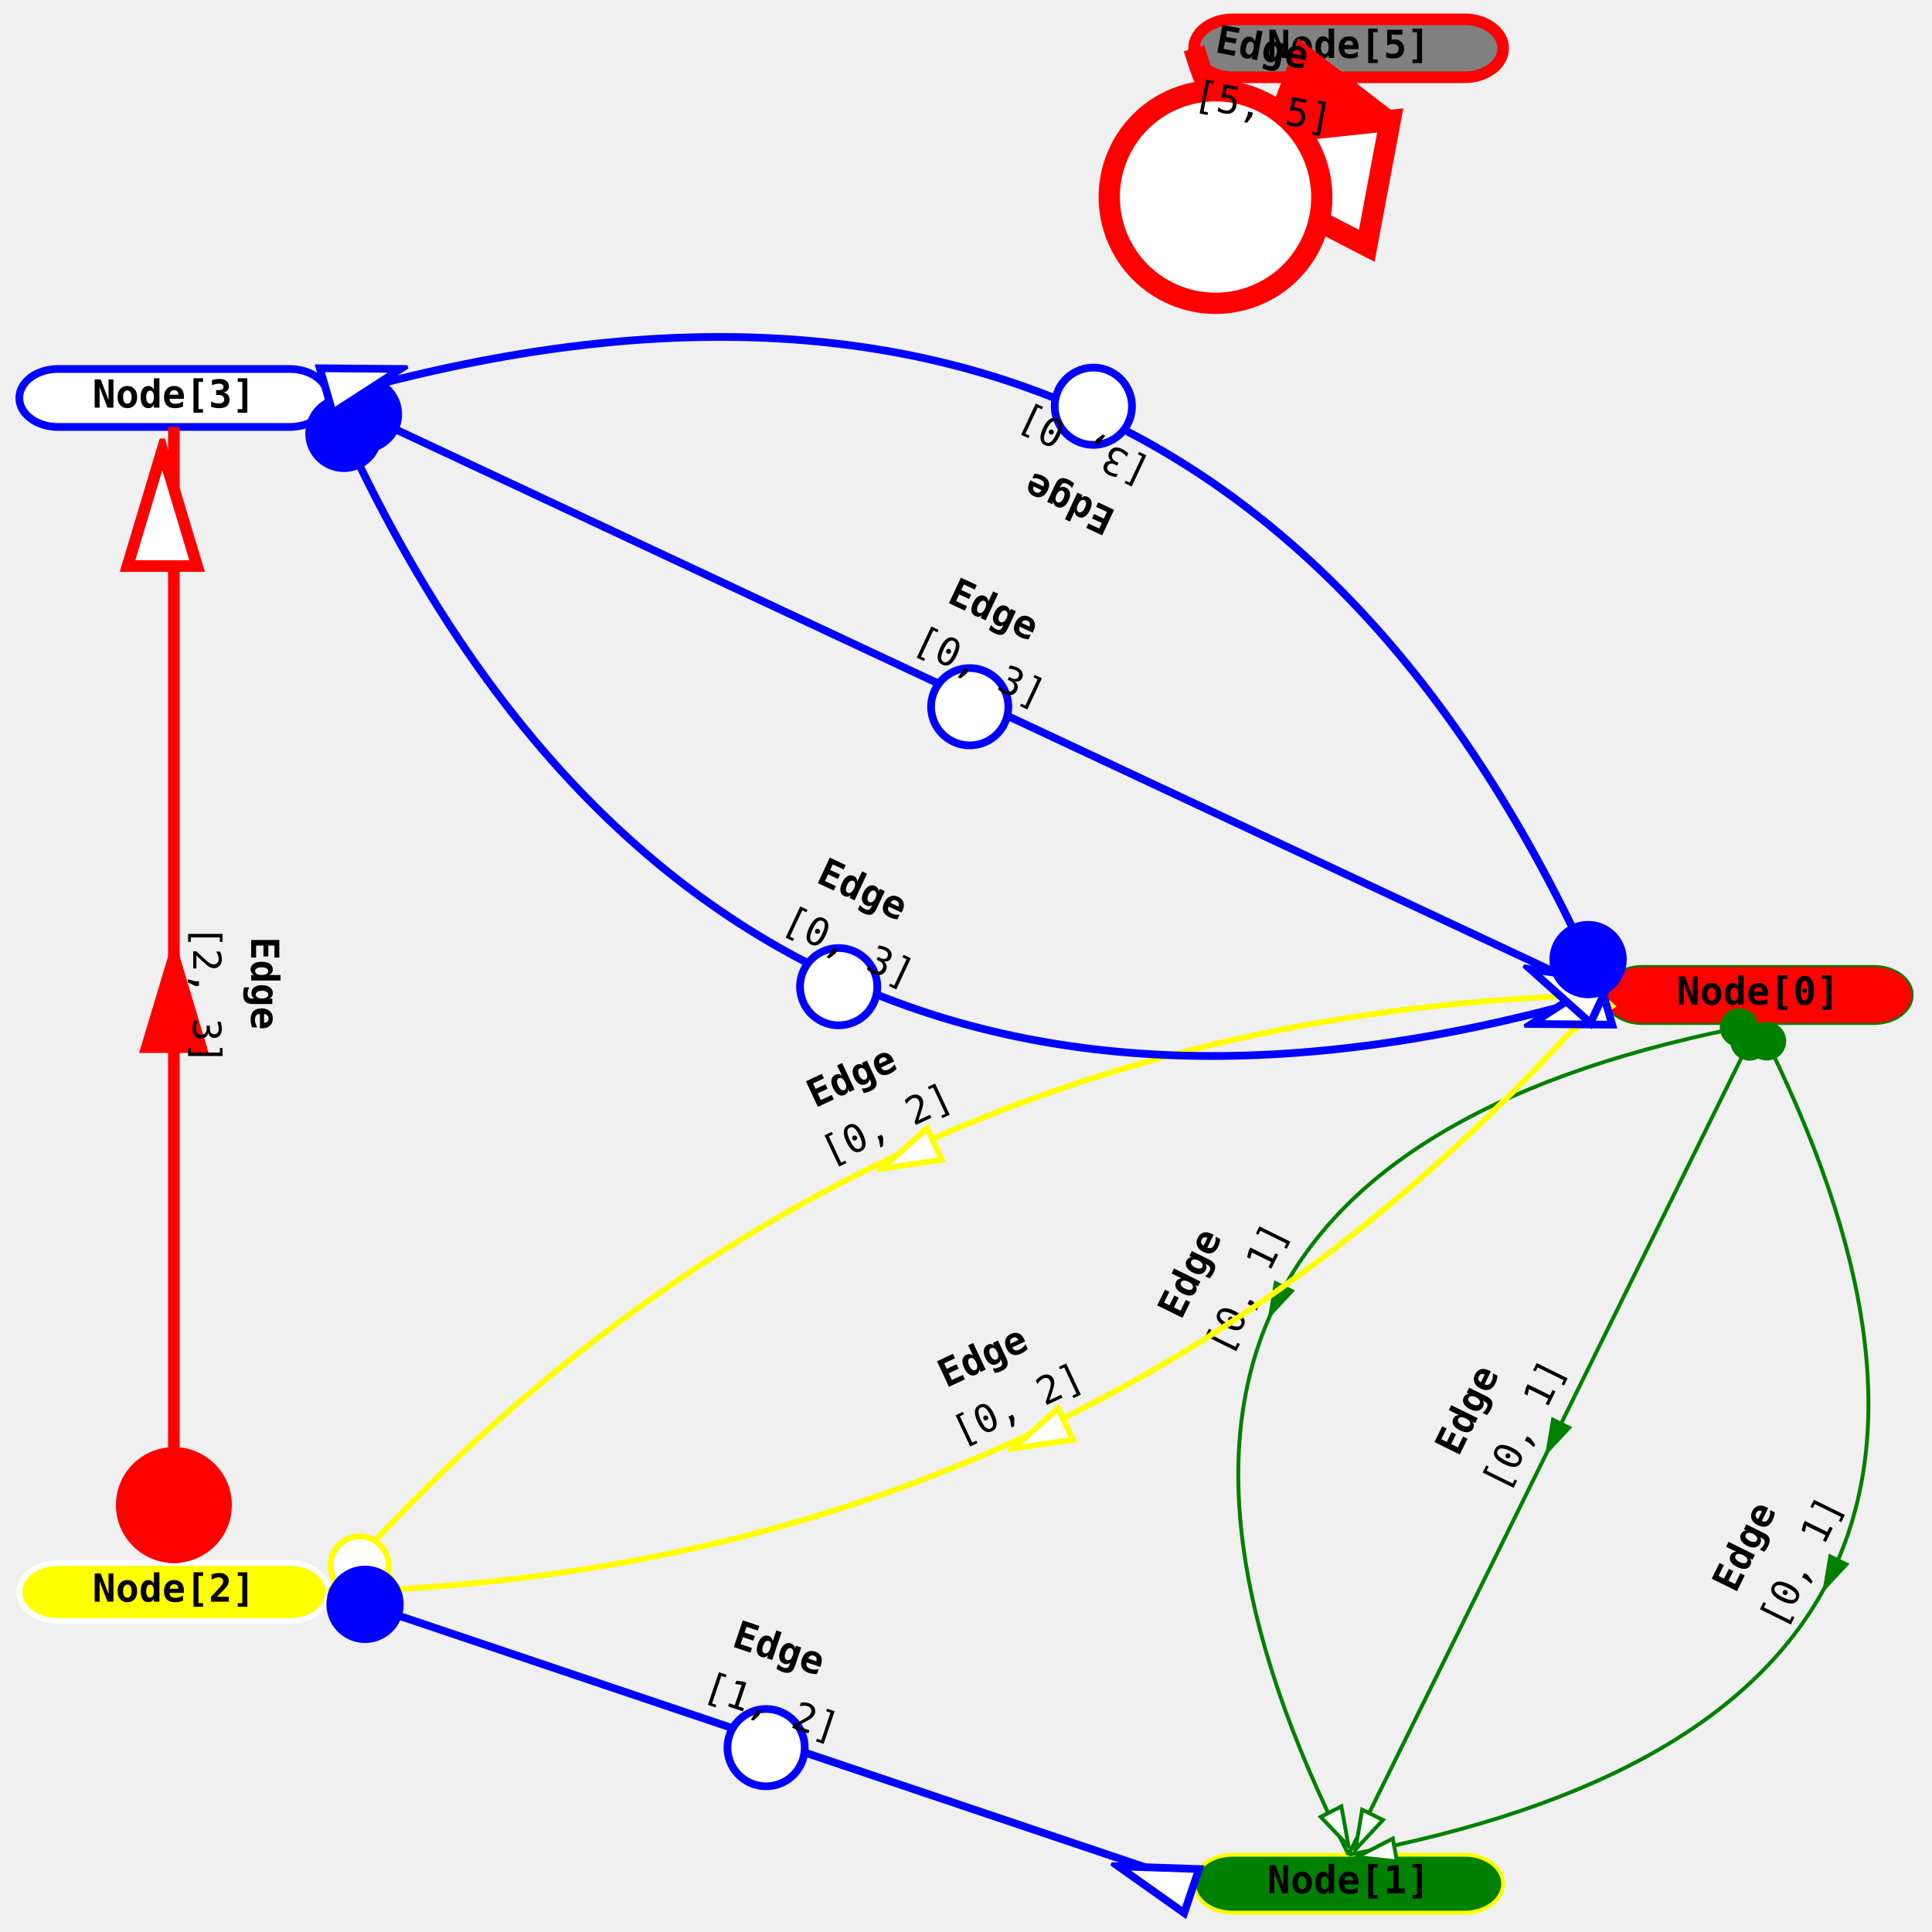
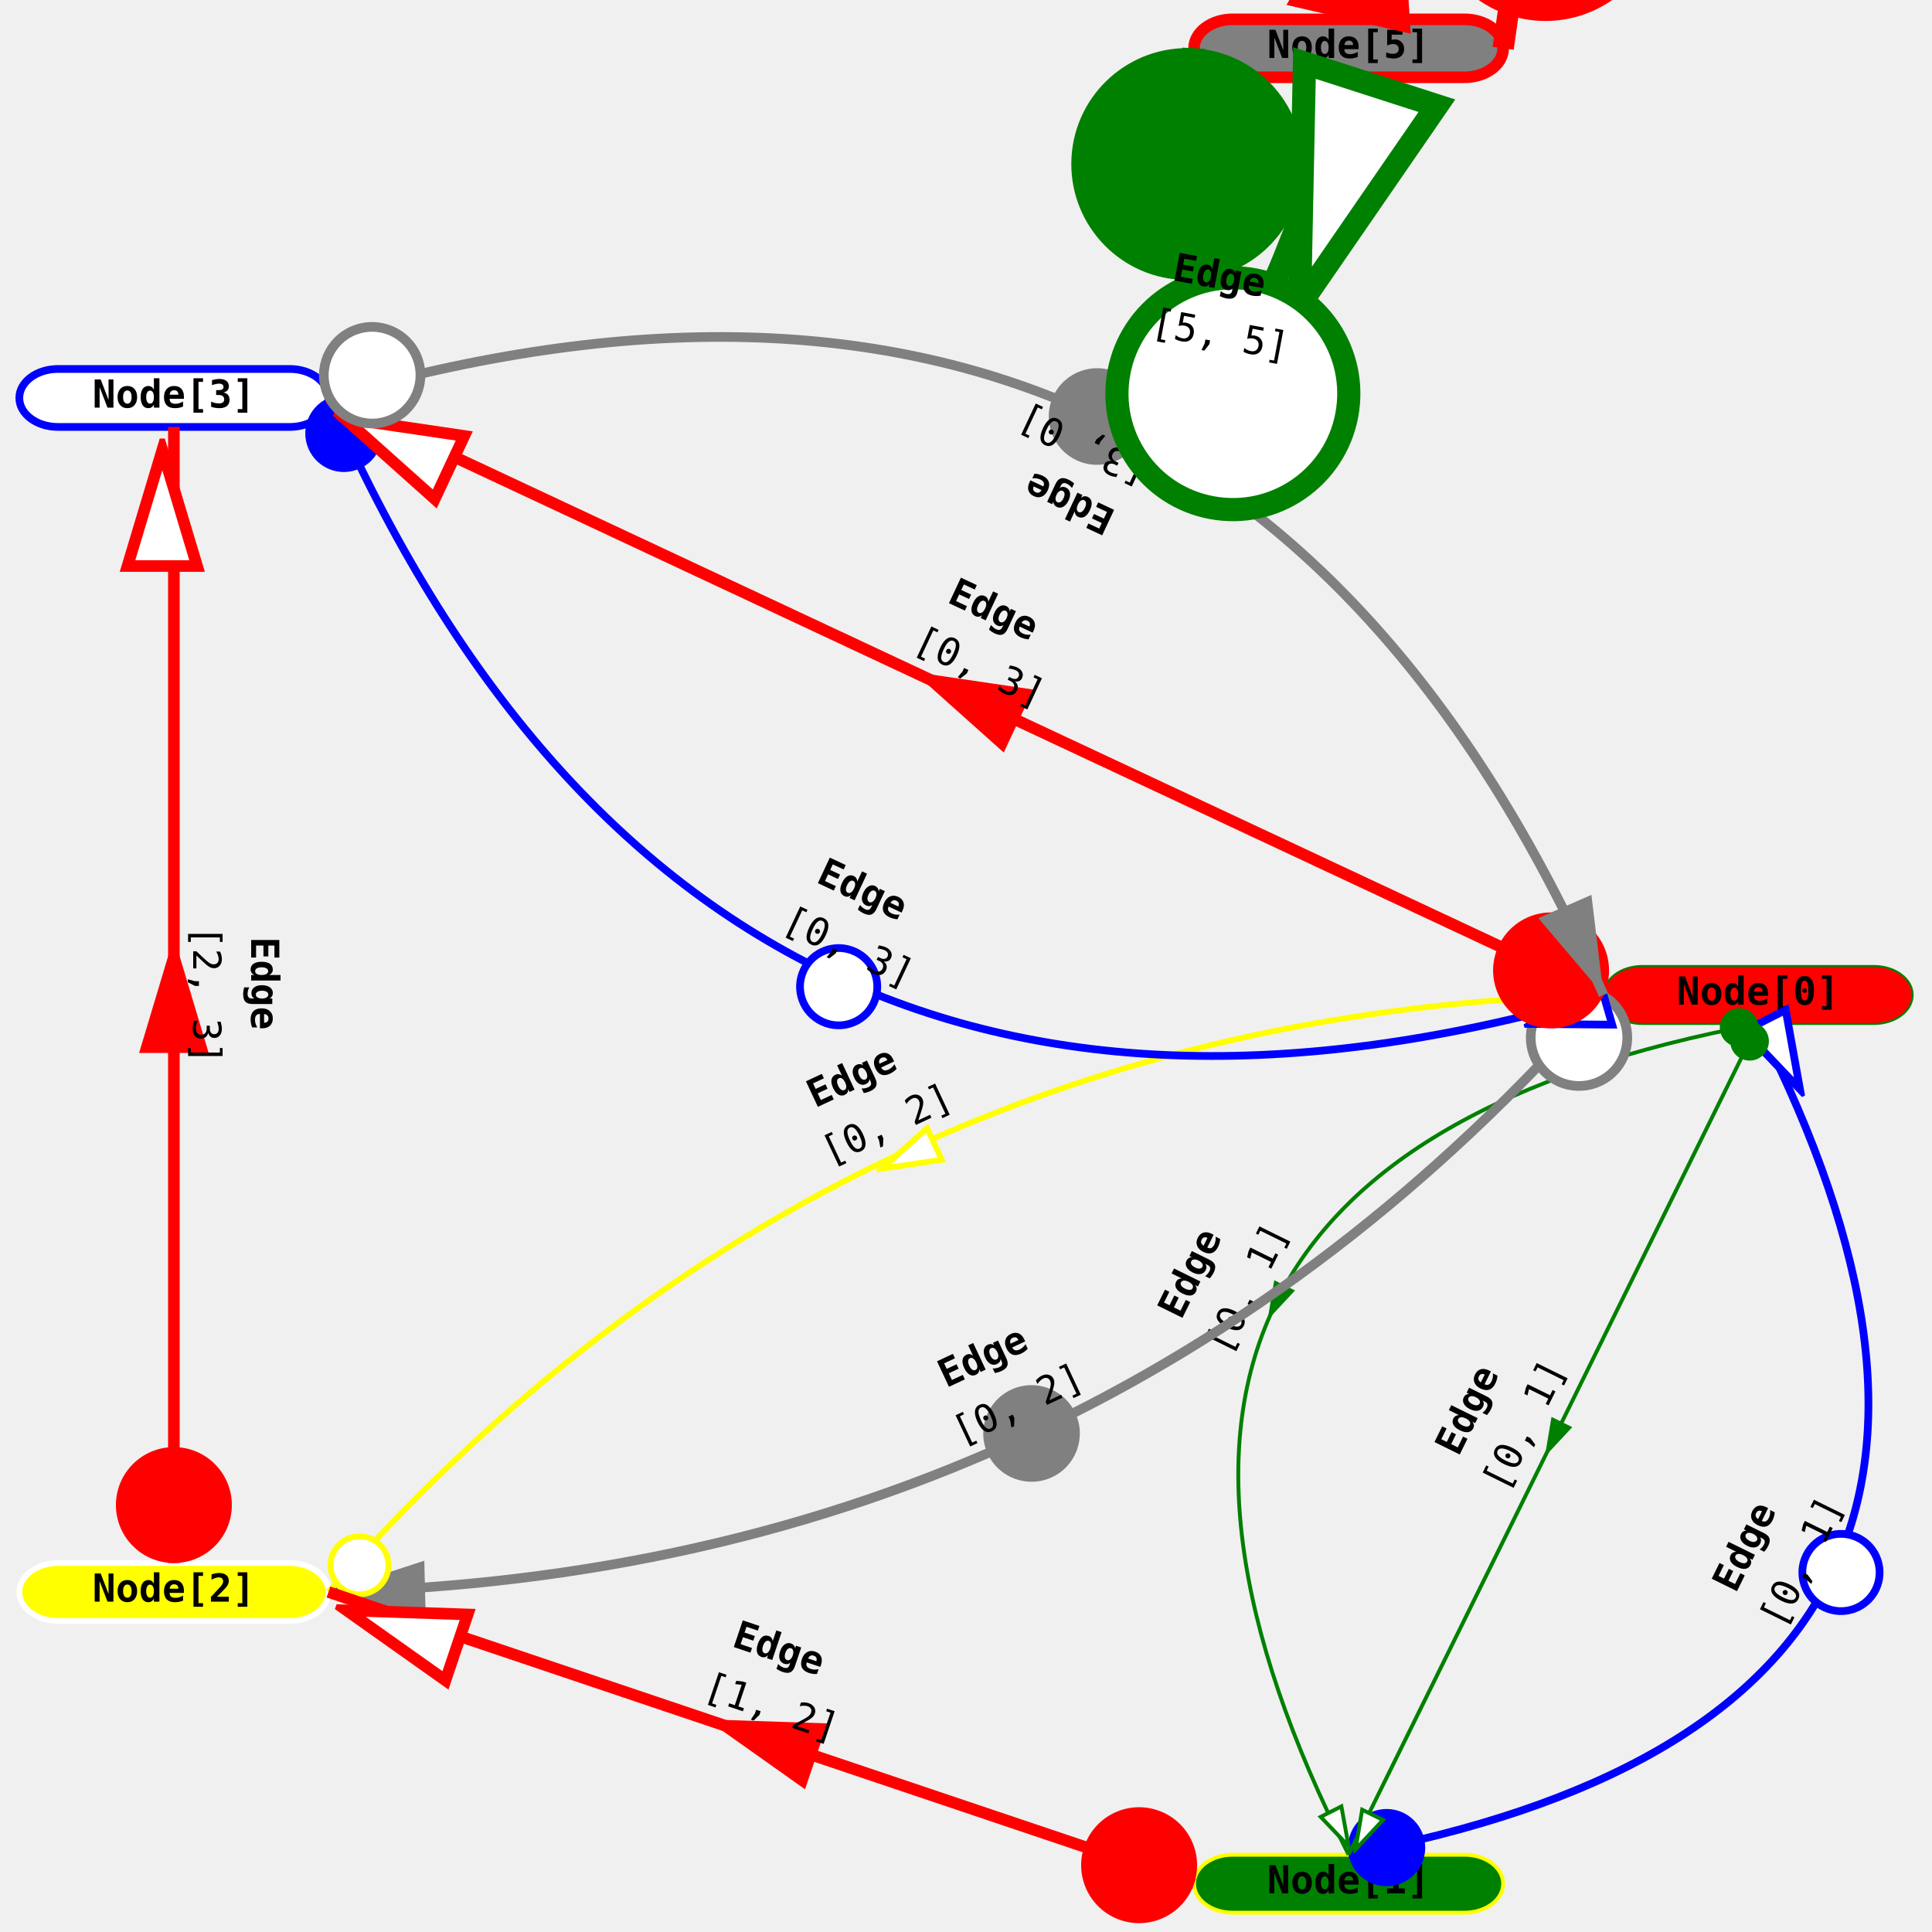
<svg xmlns="http://www.w3.org/2000/svg" baseProfile="full" height="800px" preserveAspectRatio="xMidYMid meet" version="1.1" viewBox="0,0,1000.0,1000.0" width="800px">
  <defs>
-     <marker id="id1" markerHeight="10.0" markerUnits="strokeWidth" markerWidth="10.0" orient="auto" refX="5.0" refY="5.0" viewBox="0,0,10.0,10.0">
-       <polygon fill="green" points="0,2.0 10.0,5.0 0,8.0" stroke="none" />
-     </marker>
-     <marker id="id2" markerHeight="10.0" markerUnits="strokeWidth" markerWidth="10.0" orient="auto" refX="0.0" refY="5.0" viewBox="0,0,10.0,10.0">
-       <circle cx="5.0" cy="5.0" fill="green" r="5.0" stroke="none" />
-     </marker>
-     <marker id="id3" markerHeight="12.0" markerUnits="strokeWidth" markerWidth="12.0" orient="auto" refX="12.0" refY="6.0" viewBox="-1.0,-1.0,12.0,12.0">
-       <polygon fill="white" points="0,2.0 10.0,5.0 0,8.0" stroke="green" stroke-linecap="round" stroke-width="1.0" />
+     <marker id="id1" markerHeight="12.0" markerUnits="strokeWidth" markerWidth="12.0" orient="auto" refX="6.0" refY="6.0" viewBox="-1.0,-1.0,12.0,12.0">
+       <circle cx="5.0" cy="5.0" fill="white" r="5.0" stroke="blue" stroke-width="1.0" />
+     </marker>
+     <marker id="id2" markerHeight="12.0" markerUnits="strokeWidth" markerWidth="12.0" orient="auto" refX="0.0" refY="6.0" viewBox="-1.0,-1.0,12.0,12.0">
+       <polygon fill="white" points="0,2.0 10.0,5.0 0,8.0" stroke="blue" stroke-linecap="round" stroke-width="1.0" />
+     </marker>
+     <marker id="id3" markerHeight="10.0" markerUnits="strokeWidth" markerWidth="10.0" orient="auto" refX="10.0" refY="5.0" viewBox="0,0,10.0,10.0">
+       <circle cx="5.0" cy="5.0" fill="blue" r="5.0" stroke="none" />
    </marker>
    <marker id="id4" markerHeight="10.0" markerUnits="strokeWidth" markerWidth="10.0" orient="auto" refX="5.0" refY="5.0" viewBox="0,0,10.0,10.0">
      <polygon fill="green" points="0,2.0 10.0,5.0 0,8.0" stroke="none" />
    </marker>
    <marker id="id5" markerHeight="10.0" markerUnits="strokeWidth" markerWidth="10.0" orient="auto" refX="0.0" refY="5.0" viewBox="0,0,10.0,10.0">
      <circle cx="5.0" cy="5.0" fill="green" r="5.0" stroke="none" />
    </marker>
    <marker id="id6" markerHeight="12.0" markerUnits="strokeWidth" markerWidth="12.0" orient="auto" refX="12.0" refY="6.0" viewBox="-1.0,-1.0,12.0,12.0">
      <polygon fill="white" points="0,2.0 10.0,5.0 0,8.0" stroke="green" stroke-linecap="round" stroke-width="1.0" />
    </marker>
    <marker id="id7" markerHeight="10.0" markerUnits="strokeWidth" markerWidth="10.0" orient="auto" refX="5.0" refY="5.0" viewBox="0,0,10.0,10.0">
      <polygon fill="green" points="0,2.0 10.0,5.0 0,8.0" stroke="none" />
    </marker>
    <marker id="id8" markerHeight="10.0" markerUnits="strokeWidth" markerWidth="10.0" orient="auto" refX="0.0" refY="5.0" viewBox="0,0,10.0,10.0">
      <circle cx="5.0" cy="5.0" fill="green" r="5.0" stroke="none" />
    </marker>
    <marker id="id9" markerHeight="12.0" markerUnits="strokeWidth" markerWidth="12.0" orient="auto" refX="12.0" refY="6.0" viewBox="-1.0,-1.0,12.0,12.0">
      <polygon fill="white" points="0,2.0 10.0,5.0 0,8.0" stroke="green" stroke-linecap="round" stroke-width="1.0" />
    </marker>
-     <marker id="id10" markerHeight="12.0" markerUnits="strokeWidth" markerWidth="12.0" orient="auto" refX="6.0" refY="6.0" viewBox="-1.0,-1.0,12.0,12.0">
-       <polygon fill="white" points="0,2.0 10.0,5.0 0,8.0" stroke="yellow" stroke-linecap="round" stroke-width="1.0" />
-     </marker>
-     <marker id="id11" markerHeight="10.0" markerUnits="strokeWidth" markerWidth="10.0" orient="auto" refX="0.0" refY="5.0" viewBox="0,0,10.0,10.0">
-       <polygon fill="yellow" points="0,2.0 10.0,5.0 0,8.0" stroke="none" />
-     </marker>
-     <marker id="id12" markerHeight="12.0" markerUnits="strokeWidth" markerWidth="12.0" orient="auto" refX="12.0" refY="6.0" viewBox="-1.0,-1.0,12.0,12.0">
-       <circle cx="5.0" cy="5.0" fill="white" r="5.0" stroke="yellow" stroke-width="1.0" />
+     <marker id="id10" markerHeight="10.0" markerUnits="strokeWidth" markerWidth="10.0" orient="auto" refX="5.0" refY="5.0" viewBox="0,0,10.0,10.0">
+       <circle cx="5.0" cy="5.0" fill="gray" r="5.0" stroke="none" />
+     </marker>
+     <marker id="id11" markerHeight="12.0" markerUnits="strokeWidth" markerWidth="12.0" orient="auto" refX="0.0" refY="6.0" viewBox="-1.0,-1.0,12.0,12.0">
+       <circle cx="5.0" cy="5.0" fill="white" r="5.0" stroke="gray" stroke-width="1.0" />
+     </marker>
+     <marker id="id12" markerHeight="10.0" markerUnits="strokeWidth" markerWidth="10.0" orient="auto" refX="10.0" refY="5.0" viewBox="0,0,10.0,10.0">
+       <polygon fill="gray" points="0,2.0 10.0,5.0 0,8.0" stroke="none" />
    </marker>
    <marker id="id13" markerHeight="12.0" markerUnits="strokeWidth" markerWidth="12.0" orient="auto" refX="6.0" refY="6.0" viewBox="-1.0,-1.0,12.0,12.0">
      <polygon fill="white" points="0,2.0 10.0,5.0 0,8.0" stroke="yellow" stroke-linecap="round" stroke-width="1.0" />
    </marker>
    <marker id="id14" markerHeight="10.0" markerUnits="strokeWidth" markerWidth="10.0" orient="auto" refX="0.0" refY="5.0" viewBox="0,0,10.0,10.0">
      <polygon fill="yellow" points="0,2.0 10.0,5.0 0,8.0" stroke="none" />
    </marker>
    <marker id="id15" markerHeight="12.0" markerUnits="strokeWidth" markerWidth="12.0" orient="auto" refX="12.0" refY="6.0" viewBox="-1.0,-1.0,12.0,12.0">
      <circle cx="5.0" cy="5.0" fill="white" r="5.0" stroke="yellow" stroke-width="1.0" />
    </marker>
    <marker id="id16" markerHeight="12.0" markerUnits="strokeWidth" markerWidth="12.0" orient="auto" refX="6.0" refY="6.0" viewBox="-1.0,-1.0,12.0,12.0">
      <circle cx="5.0" cy="5.0" fill="white" r="5.0" stroke="blue" stroke-width="1.0" />
    </marker>
    <marker id="id17" markerHeight="12.0" markerUnits="strokeWidth" markerWidth="12.0" orient="auto" refX="0.0" refY="6.0" viewBox="-1.0,-1.0,12.0,12.0">
      <polygon fill="white" points="0,2.0 10.0,5.0 0,8.0" stroke="blue" stroke-linecap="round" stroke-width="1.0" />
    </marker>
    <marker id="id18" markerHeight="10.0" markerUnits="strokeWidth" markerWidth="10.0" orient="auto" refX="10.0" refY="5.0" viewBox="0,0,10.0,10.0">
      <circle cx="5.0" cy="5.0" fill="blue" r="5.0" stroke="none" />
    </marker>
-     <marker id="id19" markerHeight="12.0" markerUnits="strokeWidth" markerWidth="12.0" orient="auto" refX="6.0" refY="6.0" viewBox="-1.0,-1.0,12.0,12.0">
-       <circle cx="5.0" cy="5.0" fill="white" r="5.0" stroke="blue" stroke-width="1.0" />
-     </marker>
-     <marker id="id20" markerHeight="12.0" markerUnits="strokeWidth" markerWidth="12.0" orient="auto" refX="0.0" refY="6.0" viewBox="-1.0,-1.0,12.0,12.0">
-       <polygon fill="white" points="0,2.0 10.0,5.0 0,8.0" stroke="blue" stroke-linecap="round" stroke-width="1.0" />
-     </marker>
-     <marker id="id21" markerHeight="10.0" markerUnits="strokeWidth" markerWidth="10.0" orient="auto" refX="10.0" refY="5.0" viewBox="0,0,10.0,10.0">
-       <circle cx="5.0" cy="5.0" fill="blue" r="5.0" stroke="none" />
-     </marker>
-     <marker id="id22" markerHeight="12.0" markerUnits="strokeWidth" markerWidth="12.0" orient="auto" refX="6.0" refY="6.0" viewBox="-1.0,-1.0,12.0,12.0">
-       <circle cx="5.0" cy="5.0" fill="white" r="5.0" stroke="blue" stroke-width="1.0" />
-     </marker>
-     <marker id="id23" markerHeight="12.0" markerUnits="strokeWidth" markerWidth="12.0" orient="auto" refX="0.0" refY="6.0" viewBox="-1.0,-1.0,12.0,12.0">
-       <polygon fill="white" points="0,2.0 10.0,5.0 0,8.0" stroke="blue" stroke-linecap="round" stroke-width="1.0" />
-     </marker>
-     <marker id="id24" markerHeight="10.0" markerUnits="strokeWidth" markerWidth="10.0" orient="auto" refX="10.0" refY="5.0" viewBox="0,0,10.0,10.0">
-       <circle cx="5.0" cy="5.0" fill="blue" r="5.0" stroke="none" />
+     <marker id="id19" markerHeight="10.0" markerUnits="strokeWidth" markerWidth="10.0" orient="auto" refX="5.0" refY="5.0" viewBox="0,0,10.0,10.0">
+       <polygon fill="red" points="0,2.0 10.0,5.0 0,8.0" stroke="none" />
+     </marker>
+     <marker id="id20" markerHeight="10.0" markerUnits="strokeWidth" markerWidth="10.0" orient="auto" refX="0.0" refY="5.0" viewBox="0,0,10.0,10.0">
+       <circle cx="5.0" cy="5.0" fill="red" r="5.0" stroke="none" />
+     </marker>
+     <marker id="id21" markerHeight="12.0" markerUnits="strokeWidth" markerWidth="12.0" orient="auto" refX="12.0" refY="6.0" viewBox="-1.0,-1.0,12.0,12.0">
+       <polygon fill="white" points="0,2.0 10.0,5.0 0,8.0" stroke="red" stroke-linecap="round" stroke-width="1.0" />
+     </marker>
+     <marker id="id22" markerHeight="10.0" markerUnits="strokeWidth" markerWidth="10.0" orient="auto" refX="5.0" refY="5.0" viewBox="0,0,10.0,10.0">
+       <polygon fill="red" points="0,2.0 10.0,5.0 0,8.0" stroke="none" />
+     </marker>
+     <marker id="id23" markerHeight="10.0" markerUnits="strokeWidth" markerWidth="10.0" orient="auto" refX="0.0" refY="5.0" viewBox="0,0,10.0,10.0">
+       <circle cx="5.0" cy="5.0" fill="red" r="5.0" stroke="none" />
+     </marker>
+     <marker id="id24" markerHeight="12.0" markerUnits="strokeWidth" markerWidth="12.0" orient="auto" refX="12.0" refY="6.0" viewBox="-1.0,-1.0,12.0,12.0">
+       <polygon fill="white" points="0,2.0 10.0,5.0 0,8.0" stroke="red" stroke-linecap="round" stroke-width="1.0" />
    </marker>
    <marker id="id25" markerHeight="10.0" markerUnits="strokeWidth" markerWidth="10.0" orient="auto" refX="5.0" refY="5.0" viewBox="0,0,10.0,10.0">
      <polygon fill="red" points="0,2.0 10.0,5.0 0,8.0" stroke="none" />
    </marker>
    <marker id="id26" markerHeight="10.0" markerUnits="strokeWidth" markerWidth="10.0" orient="auto" refX="0.0" refY="5.0" viewBox="0,0,10.0,10.0">
      <circle cx="5.0" cy="5.0" fill="red" r="5.0" stroke="none" />
    </marker>
    <marker id="id27" markerHeight="12.0" markerUnits="strokeWidth" markerWidth="12.0" orient="auto" refX="12.0" refY="6.0" viewBox="-1.0,-1.0,12.0,12.0">
      <polygon fill="white" points="0,2.0 10.0,5.0 0,8.0" stroke="red" stroke-linecap="round" stroke-width="1.0" />
    </marker>
-     <marker id="id28" markerHeight="12.0" markerUnits="strokeWidth" markerWidth="12.0" orient="auto" refX="6.0" refY="6.0" viewBox="-1.0,-1.0,12.0,12.0">
-       <circle cx="5.0" cy="5.0" fill="white" r="5.0" stroke="blue" stroke-width="1.0" />
+     <marker id="id28" markerHeight="10.0" markerUnits="strokeWidth" markerWidth="10.0" orient="auto" refX="5.0" refY="5.0" viewBox="0,0,10.0,10.0">
+       <circle cx="5.0" cy="5.0" fill="gray" r="5.0" stroke="none" />
    </marker>
    <marker id="id29" markerHeight="12.0" markerUnits="strokeWidth" markerWidth="12.0" orient="auto" refX="0.0" refY="6.0" viewBox="-1.0,-1.0,12.0,12.0">
-       <polygon fill="white" points="0,2.0 10.0,5.0 0,8.0" stroke="blue" stroke-linecap="round" stroke-width="1.0" />
+       <circle cx="5.0" cy="5.0" fill="white" r="5.0" stroke="gray" stroke-width="1.0" />
    </marker>
    <marker id="id30" markerHeight="10.0" markerUnits="strokeWidth" markerWidth="10.0" orient="auto" refX="10.0" refY="5.0" viewBox="0,0,10.0,10.0">
-       <circle cx="5.0" cy="5.0" fill="blue" r="5.0" stroke="none" />
+       <polygon fill="gray" points="0,2.0 10.0,5.0 0,8.0" stroke="none" />
    </marker>
    <marker id="id31" markerHeight="12.0" markerUnits="strokeWidth" markerWidth="12.0" orient="auto" refX="6.0" refY="6.0" viewBox="-1.0,-1.0,12.0,12.0">
      <polygon fill="white" points="0,2.0 10.0,5.0 0,8.0" stroke="red" stroke-linecap="round" stroke-width="1.0" />
    </marker>
    <marker id="id32" markerHeight="10.0" markerUnits="strokeWidth" markerWidth="10.0" orient="auto" refX="0.0" refY="5.0" viewBox="0,0,10.0,10.0">
      <polygon fill="red" points="0,2.0 10.0,5.0 0,8.0" stroke="none" />
    </marker>
    <marker id="id33" markerHeight="12.0" markerUnits="strokeWidth" markerWidth="12.0" orient="auto" refX="12.0" refY="6.0" viewBox="-1.0,-1.0,12.0,12.0">
      <circle cx="5.0" cy="5.0" fill="white" r="5.0" stroke="red" stroke-width="1.0" />
+     </marker>
+     <marker id="id34" markerHeight="12.0" markerUnits="strokeWidth" markerWidth="12.0" orient="auto" refX="6.0" refY="6.0" viewBox="-1.0,-1.0,12.0,12.0">
+       <circle cx="5.0" cy="5.0" fill="white" r="5.0" stroke="green" stroke-width="1.0" />
+     </marker>
+     <marker id="id35" markerHeight="12.0" markerUnits="strokeWidth" markerWidth="12.0" orient="auto" refX="0.0" refY="6.0" viewBox="-1.0,-1.0,12.0,12.0">
+       <polygon fill="white" points="0,2.0 10.0,5.0 0,8.0" stroke="green" stroke-linecap="round" stroke-width="1.0" />
+     </marker>
+     <marker id="id36" markerHeight="10.0" markerUnits="strokeWidth" markerWidth="10.0" orient="auto" refX="10.0" refY="5.0" viewBox="0,0,10.0,10.0">
+       <circle cx="5.0" cy="5.0" fill="green" r="5.0" stroke="none" />
    </marker>
  </defs>
  <g>
    <rect fill="red" height="30.0" rx="20.0" ry="20.0" stroke="green" stroke-width="1px" width="160.0" x="830.0" y="500.0" />
    <text font-family="monospace" font-size="20.0" text-anchor="middle" transform="translate(0,-10.0)" x="910.0" y="530.0">
      <tspan font-family="monospace" font-size="20.0" font-weight="bold" text-anchor="middle" x="910.0" y="530.0">Node[0]</tspan>
    </text>
  </g>
  <g>
    <rect fill="green" height="30.0" rx="20.0" ry="20.0" stroke="yellow" stroke-width="2px" width="160.0" x="618.034" y="960.0" />
    <text font-family="monospace" font-size="20.0" text-anchor="middle" transform="translate(0,-10.0)" x="698.034" y="990.0">
      <tspan font-family="monospace" font-size="20.0" font-weight="bold" text-anchor="middle" x="698.034" y="990.0">Node[1]</tspan>
    </text>
  </g>
  <g>
    <rect fill="yellow" height="30.0" rx="20.0" ry="20.0" stroke="white" stroke-width="3px" width="160.0" x="10.0" y="809.017" />
    <text font-family="monospace" font-size="20.0" text-anchor="middle" transform="translate(0,-10.0)" x="90.0" y="839.017">
      <tspan font-family="monospace" font-size="20.0" font-weight="bold" text-anchor="middle" x="90.0" y="839.017">Node[2]</tspan>
    </text>
  </g>
  <g>
    <rect fill="white" height="30.0" rx="20.0" ry="20.0" stroke="blue" stroke-width="4px" width="160.0" x="10.0" y="190.983" />
    <text font-family="monospace" font-size="20.0" text-anchor="middle" transform="translate(0,-10.0)" x="90.0" y="220.983">
      <tspan font-family="monospace" font-size="20.0" font-weight="bold" text-anchor="middle" x="90.0" y="220.983">Node[3]</tspan>
    </text>
  </g>
  <g>
    <rect fill="gray" height="30.0" rx="20.0" ry="20.0" stroke="red" stroke-width="6px" width="160.0" x="618.034" y="10.0" />
    <text font-family="monospace" font-size="20.0" text-anchor="middle" transform="translate(0,-10.0)" x="698.034" y="40.0">
      <tspan font-family="monospace" font-size="20.0" font-weight="bold" text-anchor="middle" x="698.034" y="40.0">Node[5]</tspan>
    </text>
  </g>
  <g>
-     <path d="M 910.0 530.0 Q 1000.52 708.243 947.528 815.743 Q 894.537 923.243 698.034 960.0" fill="none" marker-end="url(#id3)" marker-mid="url(#id1)" marker-start="url(#id2)" stroke="green" stroke-linecap="butt" stroke-width="2px" />
+     <path d="M 910.0 530.0 Q 1000.52 708.243 947.528 815.743 Q 894.537 923.243 698.034 960.0" fill="none" marker-end="url(#id3)" marker-mid="url(#id1)" marker-start="url(#id2)" stroke="blue" stroke-linecap="butt" stroke-width="4px" />
    <text font-family="monospace" font-size="20.0" text-anchor="middle" transform="rotate(296.2407,947.5281,815.743) translate(0,-10.0)" x="947.528" y="785.743">
      <tspan font-family="monospace" font-size="20.0" font-weight="bold" text-anchor="middle" x="947.528" y="785.743">Edge</tspan>
      <tspan font-family="monospace" font-size="20.0" font-weight="normal" text-anchor="middle" x="947.528" y="815.743">[0, 1]</tspan>
    </text>
  </g>
  <g>
    <path d="M 910.0 530.0 Q 857.008 637.5 804.017 745.0 Q 751.025 852.5 698.034 960.0" fill="none" marker-end="url(#id6)" marker-mid="url(#id4)" marker-start="url(#id5)" stroke="green" stroke-linecap="butt" stroke-width="2px" />
    <text font-family="monospace" font-size="20.0" text-anchor="middle" transform="rotate(296.2407,804.017,745.0) translate(0,-10.0)" x="804.017" y="715.0">
      <tspan font-family="monospace" font-size="20.0" font-weight="bold" text-anchor="middle" x="804.017" y="715.0">Edge</tspan>
      <tspan font-family="monospace" font-size="20.0" font-weight="normal" text-anchor="middle" x="804.017" y="745.0">[0, 1]</tspan>
    </text>
  </g>
  <g>
    <path d="M 910.0 530.0 Q 713.497 566.757 660.506 674.257 Q 607.514 781.757 698.034 960.0" fill="none" marker-end="url(#id9)" marker-mid="url(#id7)" marker-start="url(#id8)" stroke="green" stroke-linecap="butt" stroke-width="2px" />
    <text font-family="monospace" font-size="20.0" text-anchor="middle" transform="rotate(296.2407,660.5059,674.257) translate(0,-10.0)" x="660.506" y="644.257">
      <tspan font-family="monospace" font-size="20.0" font-weight="bold" text-anchor="middle" x="660.506" y="644.257">Edge</tspan>
      <tspan font-family="monospace" font-size="20.0" font-weight="normal" text-anchor="middle" x="660.506" y="674.257">[0, 1]</tspan>
    </text>
  </g>
  <g>
-     <path d="M 830.0 515.0 Q 698.922 664.706 533.922 741.96 Q 368.922 819.215 170.0 824.017" fill="none" marker-end="url(#id12)" marker-mid="url(#id10)" marker-start="url(#id11)" stroke="yellow" stroke-linecap="butt" stroke-width="3px" />
+     <path d="M 830.0 515.0 Q 698.922 664.706 533.922 741.96 Q 368.922 819.215 170.0 824.017" fill="none" marker-end="url(#id12)" marker-mid="url(#id10)" marker-start="url(#id11)" stroke="gray" stroke-linecap="butt" stroke-width="5px" />
    <text font-family="monospace" font-size="20.0" text-anchor="middle" transform="rotate(334.9107,533.9225,741.9603) translate(0,-10.0)" x="533.922" y="711.96">
      <tspan font-family="monospace" font-size="20.0" font-weight="bold" text-anchor="middle" x="533.922" y="711.96">Edge</tspan>
      <tspan font-family="monospace" font-size="20.0" font-weight="normal" text-anchor="middle" x="533.922" y="741.96">[0, 2]</tspan>
    </text>
  </g>
  <g>
    <path d="M 830.0 515.0 Q 631.078 519.802 466.078 597.057 Q 301.078 674.311 170.0 824.017" fill="none" marker-end="url(#id15)" marker-mid="url(#id13)" marker-start="url(#id14)" stroke="yellow" stroke-linecap="butt" stroke-width="3px" />
    <text font-family="monospace" font-size="20.0" text-anchor="middle" transform="rotate(334.9107,466.0775,597.0567) translate(0,-10.0)" x="466.078" y="567.057">
      <tspan font-family="monospace" font-size="20.0" font-weight="bold" text-anchor="middle" x="466.078" y="567.057">Edge</tspan>
      <tspan font-family="monospace" font-size="20.0" font-weight="normal" text-anchor="middle" x="466.078" y="597.057">[0, 2]</tspan>
    </text>
  </g>
  <g>
    <path d="M 830.0 515.0 Q 597.155 582.649 432.155 505.395 Q 267.155 428.141 170.0 205.983" fill="none" marker-end="url(#id18)" marker-mid="url(#id16)" marker-start="url(#id17)" stroke="blue" stroke-linecap="butt" stroke-width="4px" />
    <text font-family="monospace" font-size="20.0" text-anchor="middle" transform="rotate(25.08935,432.155,505.3951) translate(0,-10.0)" x="432.155" y="475.395">
      <tspan font-family="monospace" font-size="20.0" font-weight="bold" text-anchor="middle" x="432.155" y="475.395">Edge</tspan>
      <tspan font-family="monospace" font-size="20.0" font-weight="normal" text-anchor="middle" x="432.155" y="505.395">[0, 3]</tspan>
    </text>
  </g>
  <g>
-     <path d="M 830.0 515.0 Q 665.0 437.746 500.0 360.491 Q 335.0 283.237 170.0 205.983" fill="none" marker-end="url(#id21)" marker-mid="url(#id19)" marker-start="url(#id20)" stroke="blue" stroke-linecap="butt" stroke-width="4px" />
+     <path d="M 830.0 515.0 Q 665.0 437.746 500.0 360.491 Q 335.0 283.237 170.0 205.983" fill="none" marker-end="url(#id21)" marker-mid="url(#id19)" marker-start="url(#id20)" stroke="red" stroke-linecap="butt" stroke-width="6px" />
    <text font-family="monospace" font-size="20.0" text-anchor="middle" transform="rotate(25.08935,500.0,360.4915) translate(0,-10.0)" x="500.0" y="330.491">
      <tspan font-family="monospace" font-size="20.0" font-weight="bold" text-anchor="middle" x="500.0" y="330.491">Edge</tspan>
      <tspan font-family="monospace" font-size="20.0" font-weight="normal" text-anchor="middle" x="500.0" y="360.491">[0, 3]</tspan>
    </text>
  </g>
  <g>
-     <path d="M 618.034 975.0 Q 506.025 937.254 394.017 899.509 Q 282.008 861.763 170.0 824.017" fill="none" marker-end="url(#id24)" marker-mid="url(#id22)" marker-start="url(#id23)" stroke="blue" stroke-linecap="butt" stroke-width="4px" />
+     <path d="M 618.034 975.0 Q 506.025 937.254 394.017 899.509 Q 282.008 861.763 170.0 824.017" fill="none" marker-end="url(#id24)" marker-mid="url(#id22)" marker-start="url(#id23)" stroke="red" stroke-linecap="butt" stroke-width="6px" />
    <text font-family="monospace" font-size="20.0" text-anchor="middle" transform="rotate(18.62331,394.017,899.5085) translate(0,-10.0)" x="394.017" y="869.509">
      <tspan font-family="monospace" font-size="20.0" font-weight="bold" text-anchor="middle" x="394.017" y="869.509">Edge</tspan>
      <tspan font-family="monospace" font-size="20.0" font-weight="normal" text-anchor="middle" x="394.017" y="899.509">[1, 2]</tspan>
    </text>
  </g>
  <g>
    <path d="M 90.0 809.017 Q 90.0 662.008 90.0 515 Q 90.0 367.991 90.0 220.983" fill="none" marker-end="url(#id27)" marker-mid="url(#id25)" marker-start="url(#id26)" stroke="red" stroke-linecap="butt" stroke-width="6px" />
    <text font-family="monospace" font-size="20.0" text-anchor="middle" transform="rotate(90.0,90.0,515) translate(0,-10.0)" x="90.0" y="485">
      <tspan font-family="monospace" font-size="20.0" font-weight="bold" text-anchor="middle" x="90.0" y="485">Edge</tspan>
      <tspan font-family="monospace" font-size="20.0" font-weight="normal" text-anchor="middle" x="90.0" y="515">[2, 3]</tspan>
    </text>
  </g>
  <g>
-     <path d="M 170.0 205.983 Q 402.845 138.334 567.845 215.588 Q 732.845 292.842 830.0 515.0" fill="none" marker-end="url(#id30)" marker-mid="url(#id28)" marker-start="url(#id29)" stroke="blue" stroke-linecap="butt" stroke-width="4px" />
+     <path d="M 170.0 205.983 Q 402.845 138.334 567.845 215.588 Q 732.845 292.842 830.0 515.0" fill="none" marker-end="url(#id30)" marker-mid="url(#id28)" marker-start="url(#id29)" stroke="gray" stroke-linecap="butt" stroke-width="5px" />
    <text font-family="monospace" font-size="20.0" text-anchor="middle" transform="rotate(205.0894,567.845,215.5879) translate(0,-10.0)" x="567.845" y="185.588">
      <tspan font-family="monospace" font-size="20.0" font-weight="bold" text-anchor="middle" x="567.845" y="185.588">Edge</tspan>
      <tspan font-family="monospace" font-size="20.0" font-weight="normal" text-anchor="middle" x="567.845" y="215.588">[3, 0]</tspan>
    </text>
  </g>
  <g>
-     <path d="M 698.034 40.0 Q 670.663 75.565 650.663 71.815 Q 630.663 68.065 618.034 25.0" fill="none" marker-end="url(#id33)" marker-mid="url(#id31)" marker-start="url(#id32)" stroke="red" stroke-linecap="butt" stroke-width="11px" />
-     <text font-family="monospace" font-size="20.0" text-anchor="middle" transform="rotate(10.61966,650.6625,71.81489) translate(0,-10.0)" x="650.663" y="41.815">
-       <tspan font-family="monospace" font-size="20.0" font-weight="bold" text-anchor="middle" x="650.663" y="41.815">Edge</tspan>
-       <tspan font-family="monospace" font-size="20.0" font-weight="normal" text-anchor="middle" x="650.663" y="71.815">[5, 5]</tspan>
+     <path d="M 698.034 10.0 Q 806.493 -458.029 826.493 -454.279 Q 846.493 -450.529 778.034 25.0" fill="none" marker-end="url(#id33)" marker-mid="url(#id31)" marker-start="url(#id32)" stroke="red" stroke-linecap="butt" stroke-width="11px" />
+     <text font-family="monospace" font-size="20.0" text-anchor="middle" transform="rotate(190.6197,826.4926,-454.2786) translate(0,-10.0)" x="826.493" y="-484.279">
+       <tspan font-family="monospace" font-size="20.0" font-weight="bold" text-anchor="middle" x="826.493" y="-484.279">Edge</tspan>
+       <tspan font-family="monospace" font-size="20.0" font-weight="normal" text-anchor="middle" x="826.493" y="-454.279">[5, 5]</tspan>
+     </text>
+   </g>
+   <g>
+     <path d="M 698.034 40.0 Q 648.548 193.51 628.548 189.76 Q 608.548 186.01 618.034 25.0" fill="none" marker-end="url(#id36)" marker-mid="url(#id34)" marker-start="url(#id35)" stroke="green" stroke-linecap="butt" stroke-width="12px" />
+     <text font-family="monospace" font-size="20.0" text-anchor="middle" transform="rotate(10.61966,628.5479,189.7595) translate(0,-10.0)" x="628.548" y="159.76">
+       <tspan font-family="monospace" font-size="20.0" font-weight="bold" text-anchor="middle" x="628.548" y="159.76">Edge</tspan>
+       <tspan font-family="monospace" font-size="20.0" font-weight="normal" text-anchor="middle" x="628.548" y="189.76">[5, 5]</tspan>
    </text>
  </g>
</svg>
